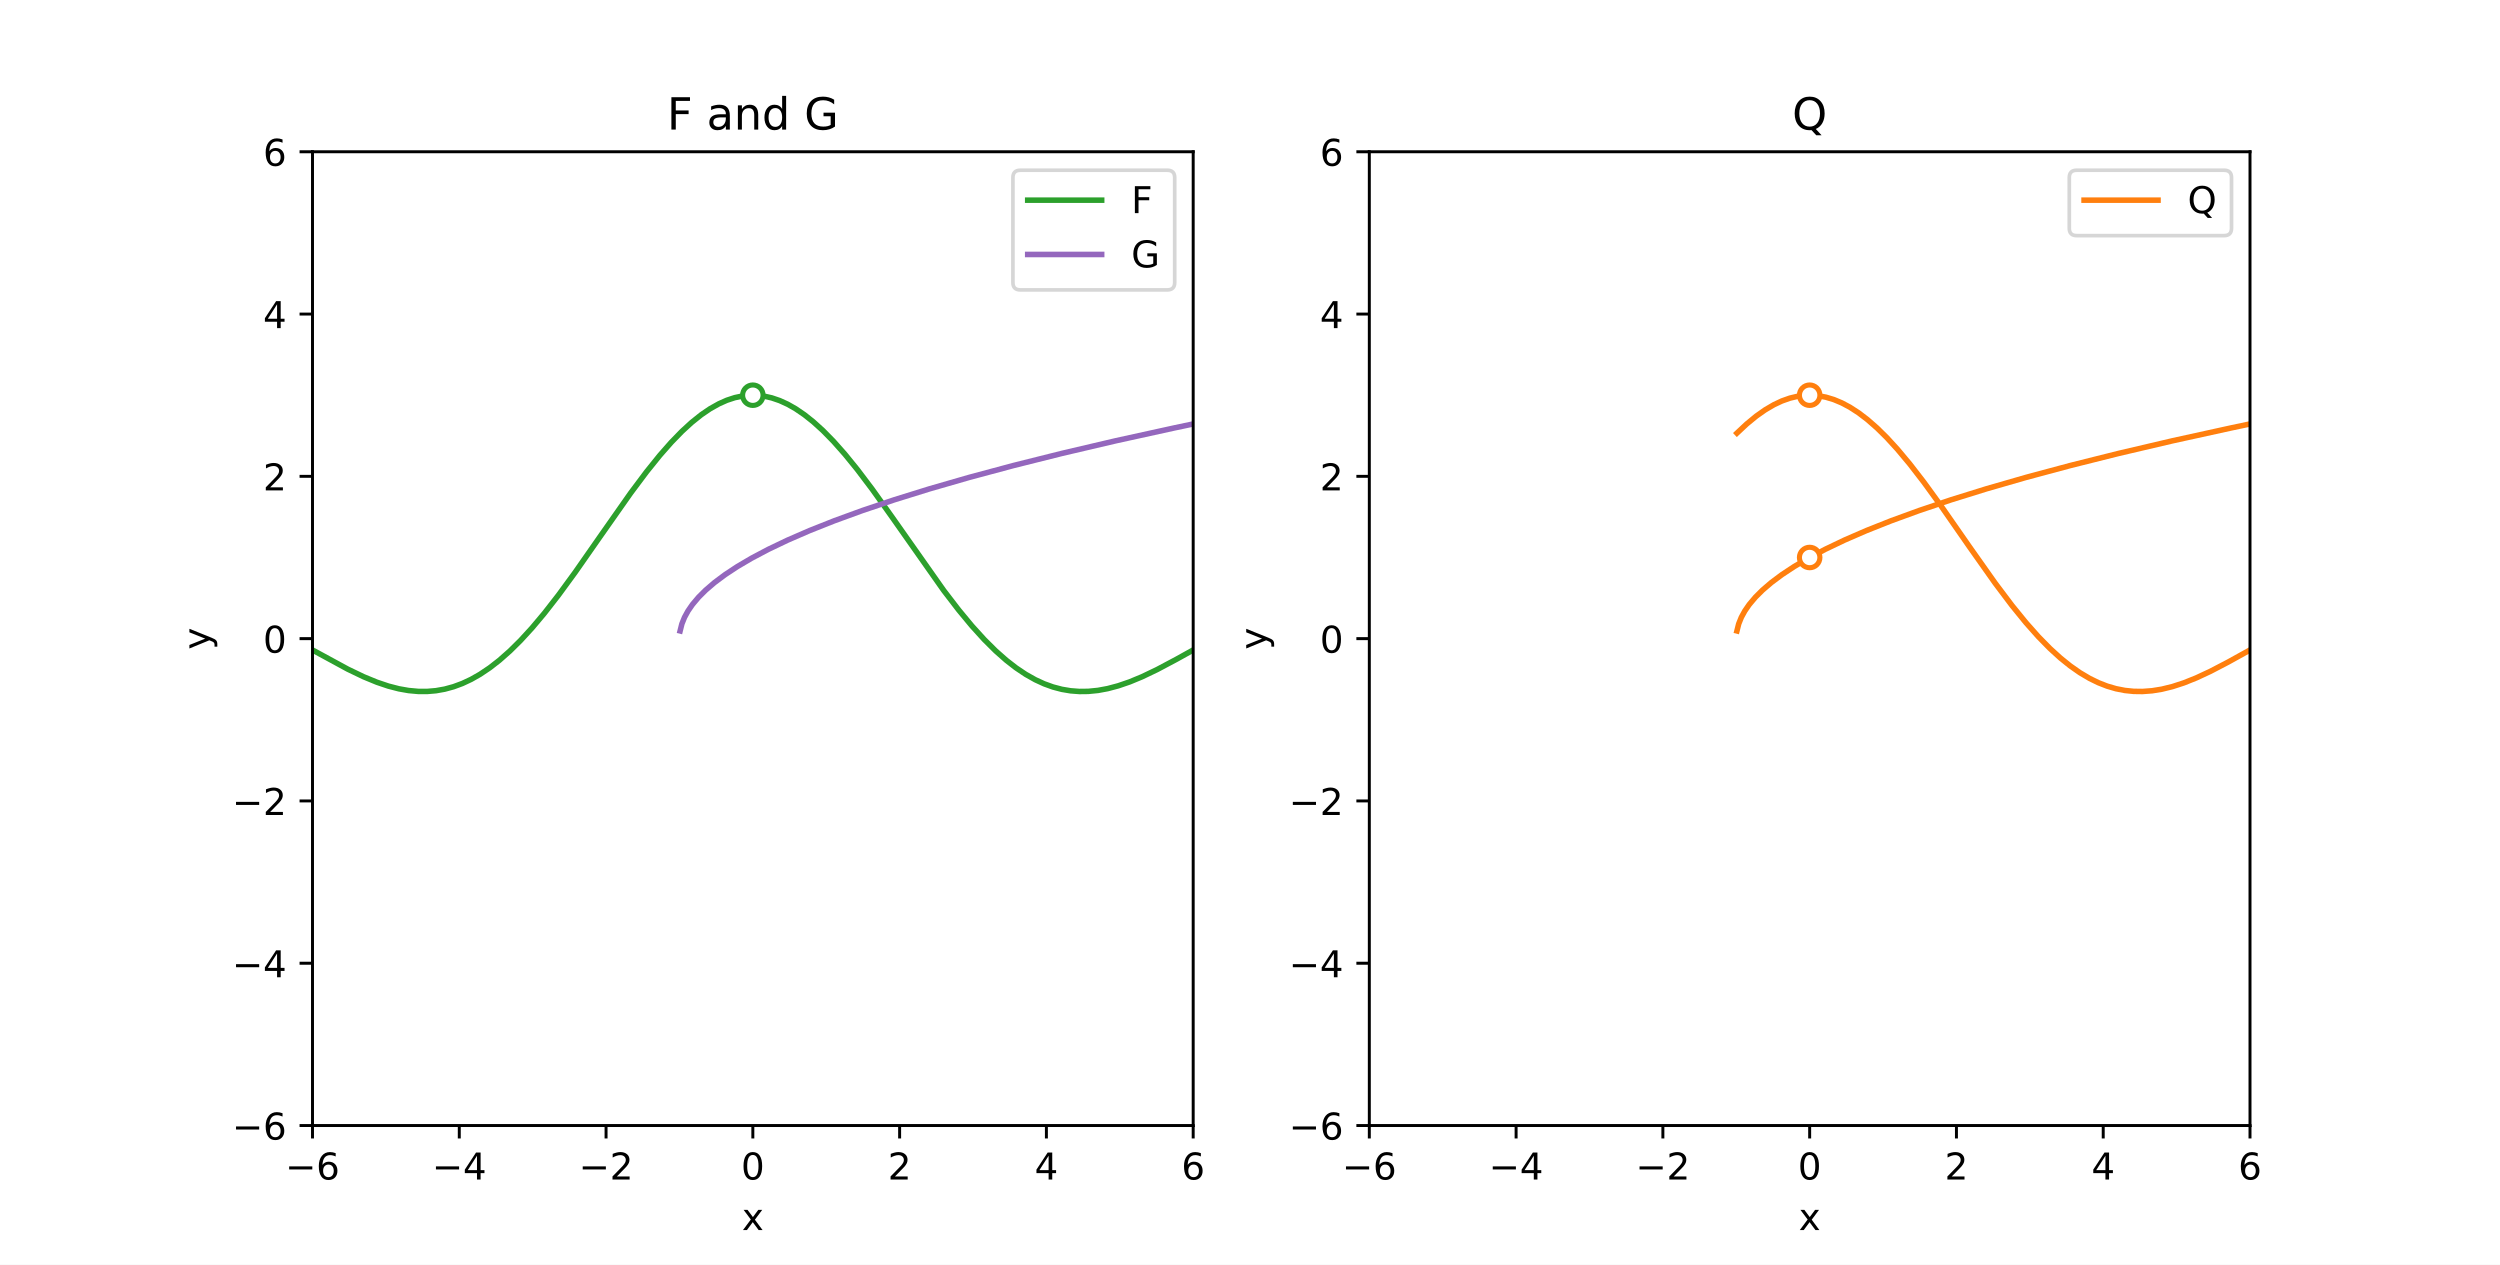
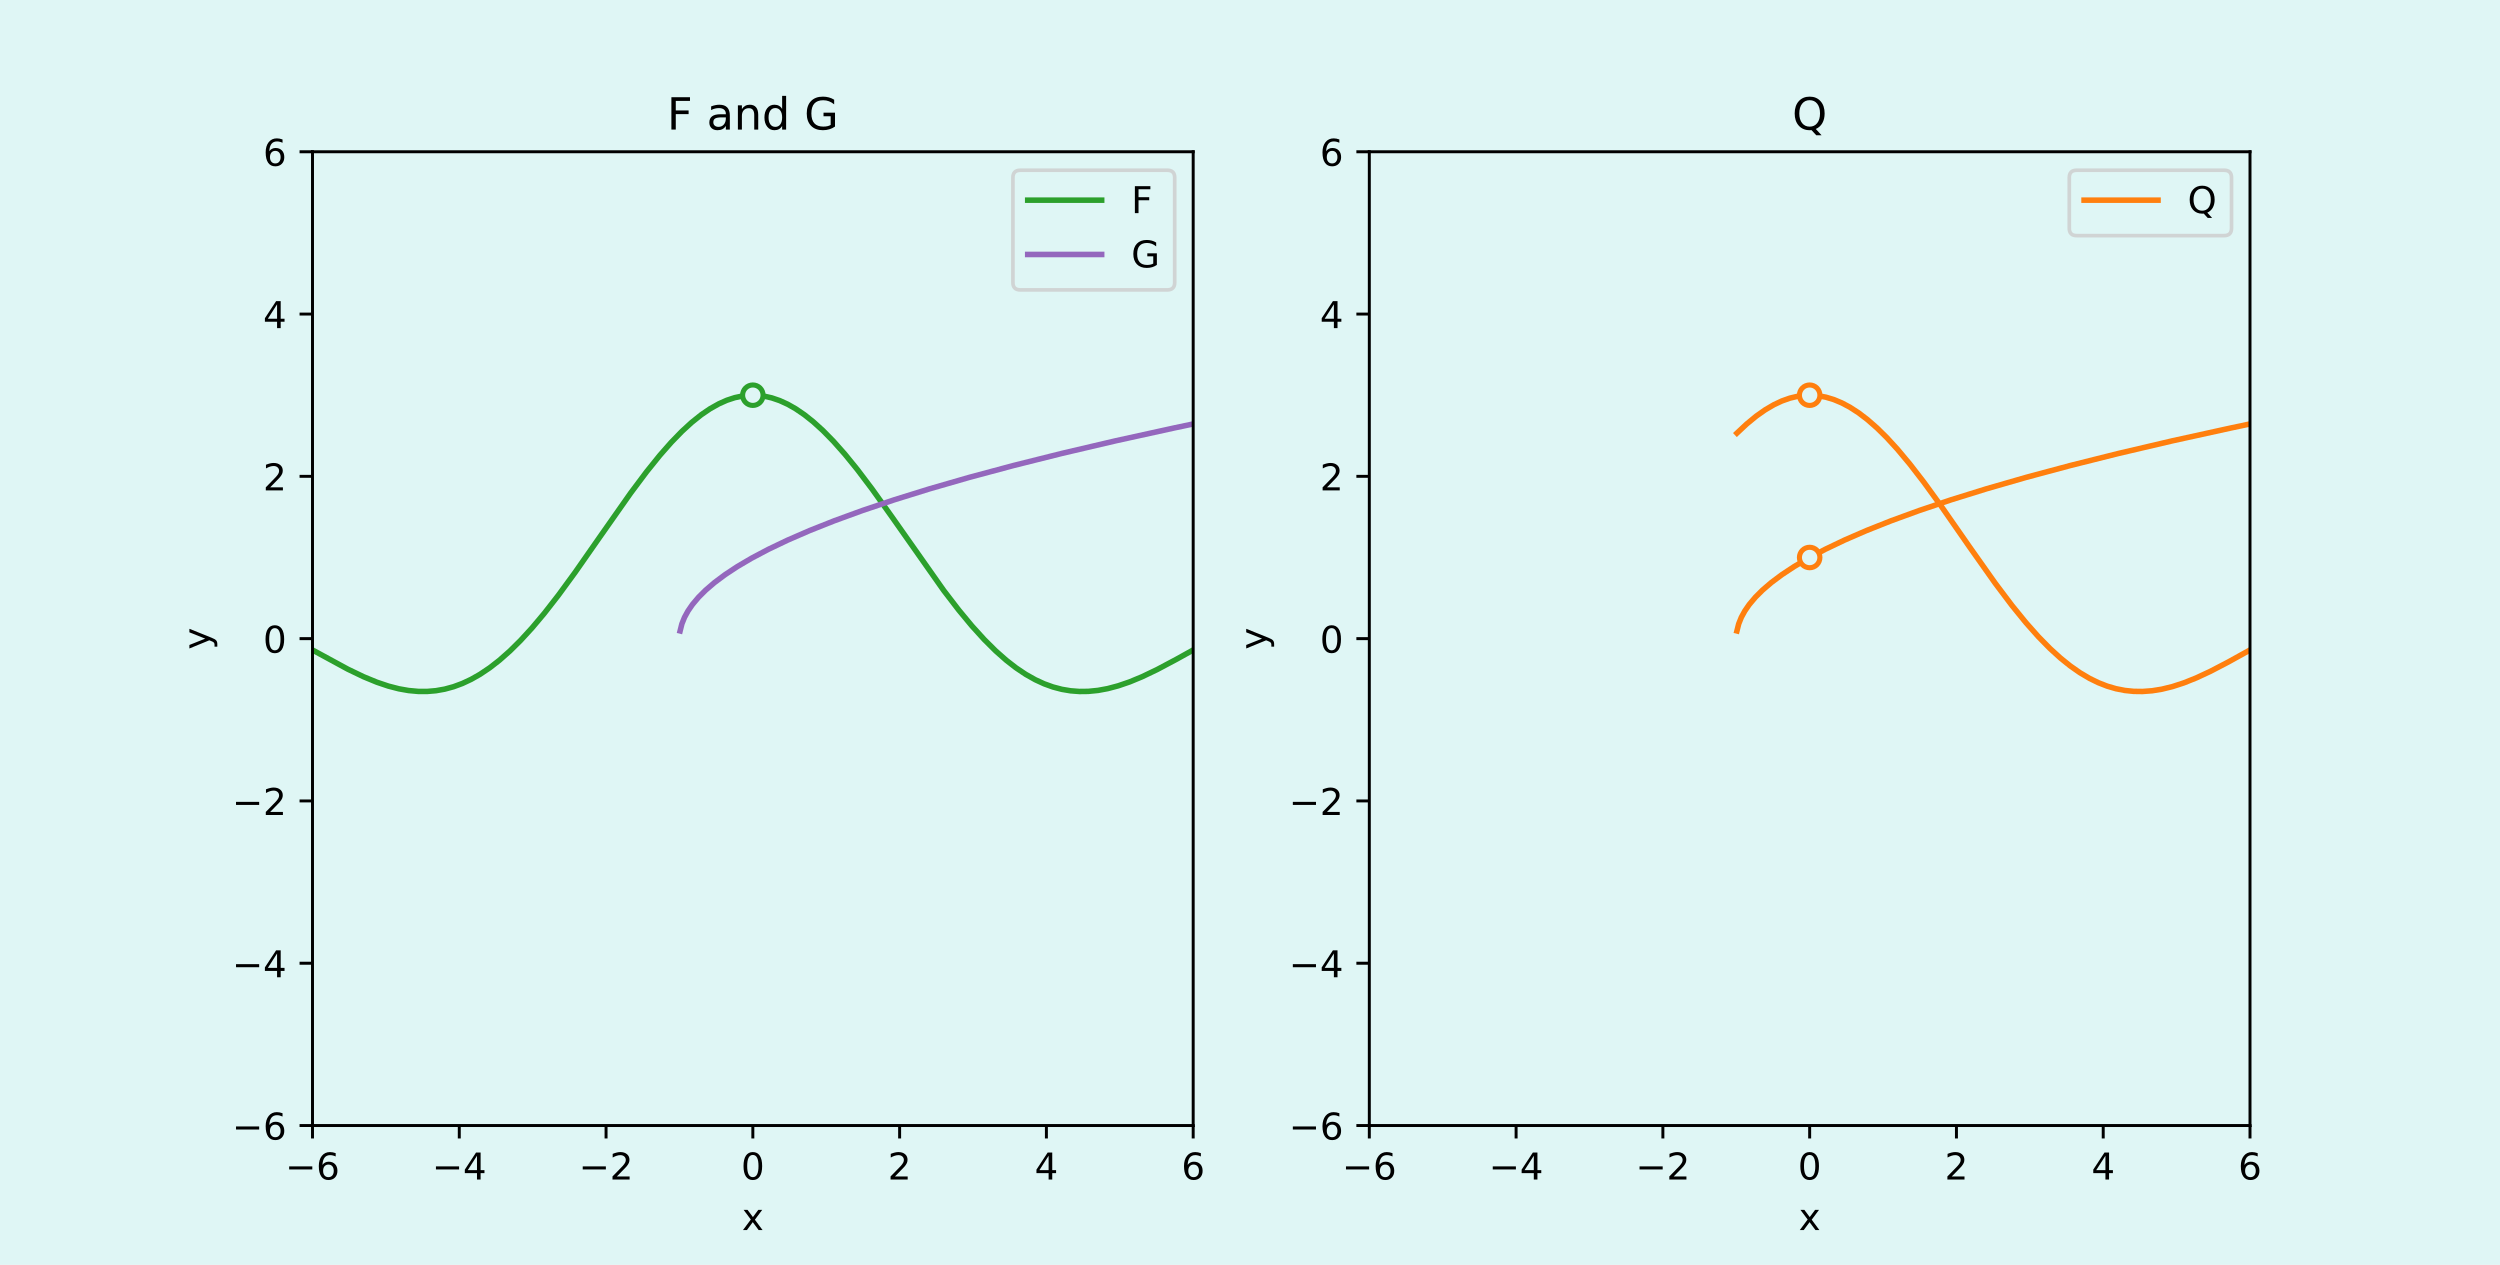
<svg xmlns="http://www.w3.org/2000/svg" xmlns:xlink="http://www.w3.org/1999/xlink" height="342pt" version="1.1" viewBox="0 0 676.08 342" width="676.08pt">
  <defs>
    <style type="text/css">*{stroke-linecap:butt;stroke-linejoin:round;}</style>
  </defs>
  <g id="figure_1">
    <g id="patch_1">
-       <path d="M 0 342  L 676.08 342  L 676.08 0  L 0 0  z " style="fill:#ffffff;" />
+       <path d="M 0 342  L 676.08 342  L 676.08 0  L 0 0  z " style="fill:#dff6f5;" />
    </g>
    <g id="axes_1">
      <g id="patch_2">
-         <path d="M 84.51 304.38  L 322.675 304.38  L 322.675 41.04  L 84.51 41.04  z " style="fill:#ffffff;" />
+         <path d="M 84.51 304.38  L 322.675 304.38  L 322.675 41.04  L 84.51 41.04  z " style="fill:#dff6f5;" />
      </g>
      <g id="PathCollection_1">
        <defs>
          <path d="M 0 2.958  C 0.784 2.958 1.537 2.646 2.092 2.092  C 2.646 1.537 2.958 0.784 2.958 0  C 2.958 -0.784 2.646 -1.537 2.092 -2.092  C 1.537 -2.646 0.784 -2.958 0 -2.958  C -0.784 -2.958 -1.537 -2.646 -2.092 -2.092  C -2.646 -1.537 -2.958 -0.784 -2.958 0  C -2.958 0.784 -2.646 1.537 -2.092 2.092  C -1.537 2.646 -0.784 2.958 0 2.958  z " id="m3b3017f7a5" style="stroke:#2ca02c;" />
        </defs>
        <g clip-path="url(#pe13b07382e)">
          <use style="fill:#2ca02c;stroke:#2ca02c;" x="203.592" xlink:href="#m3b3017f7a5" y="106.875" />
        </g>
      </g>
      <g id="matplotlib.axis_1">
        <g id="xtick_1">
          <g id="line2d_1">
            <defs>
              <path d="M 0 0  L 0 3.5  " id="m911bbe653b" style="stroke:#000000;stroke-width:0.8;" />
            </defs>
            <g>
              <use style="stroke:#000000;stroke-width:0.8;" x="84.51" xlink:href="#m911bbe653b" y="304.38" />
            </g>
          </g>
          <g id="text_1">
            <g transform="translate(77.13891 318.9784)scale(0.1 -0.1)">
              <defs>
                <path d="M 678 2272  L 4684 2272  L 4684 1741  L 678 1741  L 678 2272  z " id="DejaVuSans-2212" transform="scale(0.015625)" />
                <path d="M 2113 2584  Q 1688 2584 1439 2293  Q 1191 2003 1191 1497  Q 1191 994 1439 701  Q 1688 409 2113 409  Q 2538 409 2786 701  Q 3034 994 3034 1497  Q 3034 2003 2786 2293  Q 2538 2584 2113 2584  z M 3366 4563  L 3366 3988  Q 3128 4100 2886 4159  Q 2644 4219 2406 4219  Q 1781 4219 1451 3797  Q 1122 3375 1075 2522  Q 1259 2794 1537 2939  Q 1816 3084 2150 3084  Q 2853 3084 3261 2657  Q 3669 2231 3669 1497  Q 3669 778 3244 343  Q 2819 -91 2113 -91  Q 1303 -91 875 529  Q 447 1150 447 2328  Q 447 3434 972 4092  Q 1497 4750 2381 4750  Q 2619 4750 2861 4703  Q 3103 4656 3366 4563  z " id="DejaVuSans-36" transform="scale(0.015625)" />
              </defs>
              <use xlink:href="#DejaVuSans-2212" />
              <use x="83.789" xlink:href="#DejaVuSans-36" />
            </g>
          </g>
        </g>
        <g id="xtick_2">
          <g id="line2d_2">
            <g>
              <use style="stroke:#000000;stroke-width:0.8;" x="124.204" xlink:href="#m911bbe653b" y="304.38" />
            </g>
          </g>
          <g id="text_2">
            <g transform="translate(116.833 318.9784)scale(0.1 -0.1)">
              <defs>
                <path d="M 2419 4116  L 825 1625  L 2419 1625  L 2419 4116  z M 2253 4666  L 3047 4666  L 3047 1625  L 3713 1625  L 3713 1100  L 3047 1100  L 3047 0  L 2419 0  L 2419 1100  L 313 1100  L 313 1709  L 2253 4666  z " id="DejaVuSans-34" transform="scale(0.015625)" />
              </defs>
              <use xlink:href="#DejaVuSans-2212" />
              <use x="83.789" xlink:href="#DejaVuSans-34" />
            </g>
          </g>
        </g>
        <g id="xtick_3">
          <g id="line2d_3">
            <g>
              <use style="stroke:#000000;stroke-width:0.8;" x="163.898" xlink:href="#m911bbe653b" y="304.38" />
            </g>
          </g>
          <g id="text_3">
            <g transform="translate(156.5271 318.9784)scale(0.1 -0.1)">
              <defs>
                <path d="M 1228 531  L 3431 531  L 3431 0  L 469 0  L 469 531  Q 828 903 1448 1529  Q 2069 2156 2228 2338  Q 2531 2678 2651 2914  Q 2772 3150 2772 3378  Q 2772 3750 2511 3984  Q 2250 4219 1831 4219  Q 1534 4219 1204 4116  Q 875 4013 500 3803  L 500 4441  Q 881 4594 1212 4672  Q 1544 4750 1819 4750  Q 2544 4750 2975 4387  Q 3406 4025 3406 3419  Q 3406 3131 3298 2873  Q 3191 2616 2906 2266  Q 2828 2175 2409 1742  Q 1991 1309 1228 531  z " id="DejaVuSans-32" transform="scale(0.015625)" />
              </defs>
              <use xlink:href="#DejaVuSans-2212" />
              <use x="83.789" xlink:href="#DejaVuSans-32" />
            </g>
          </g>
        </g>
        <g id="xtick_4">
          <g id="line2d_4">
            <g>
              <use style="stroke:#000000;stroke-width:0.8;" x="203.592" xlink:href="#m911bbe653b" y="304.38" />
            </g>
          </g>
          <g id="text_4">
            <g transform="translate(200.411 318.9784)scale(0.1 -0.1)">
              <defs>
                <path d="M 2034 4250  Q 1547 4250 1301 3770  Q 1056 3291 1056 2328  Q 1056 1369 1301 889  Q 1547 409 2034 409  Q 2525 409 2770 889  Q 3016 1369 3016 2328  Q 3016 3291 2770 3770  Q 2525 4250 2034 4250  z M 2034 4750  Q 2819 4750 3233 4129  Q 3647 3509 3647 2328  Q 3647 1150 3233 529  Q 2819 -91 2034 -91  Q 1250 -91 836 529  Q 422 1150 422 2328  Q 422 3509 836 4129  Q 1250 4750 2034 4750  z " id="DejaVuSans-30" transform="scale(0.015625)" />
              </defs>
              <use xlink:href="#DejaVuSans-30" />
            </g>
          </g>
        </g>
        <g id="xtick_5">
          <g id="line2d_5">
            <g>
              <use style="stroke:#000000;stroke-width:0.8;" x="243.286" xlink:href="#m911bbe653b" y="304.38" />
            </g>
          </g>
          <g id="text_5">
            <g transform="translate(240.1051 318.9784)scale(0.1 -0.1)">
              <use xlink:href="#DejaVuSans-32" />
            </g>
          </g>
        </g>
        <g id="xtick_6">
          <g id="line2d_6">
            <g>
              <use style="stroke:#000000;stroke-width:0.8;" x="282.98" xlink:href="#m911bbe653b" y="304.38" />
            </g>
          </g>
          <g id="text_6">
            <g transform="translate(279.7992 318.9784)scale(0.1 -0.1)">
              <use xlink:href="#DejaVuSans-34" />
            </g>
          </g>
        </g>
        <g id="xtick_7">
          <g id="line2d_7">
            <g>
              <use style="stroke:#000000;stroke-width:0.8;" x="322.675" xlink:href="#m911bbe653b" y="304.38" />
            </g>
          </g>
          <g id="text_7">
            <g transform="translate(319.4933 318.9784)scale(0.1 -0.1)">
              <use xlink:href="#DejaVuSans-36" />
            </g>
          </g>
        </g>
        <g id="text_8">
          <g transform="translate(200.6329 332.6566)scale(0.1 -0.1)">
            <defs>
              <path d="M 3513 3500  L 2247 1797  L 3578 0  L 2900 0  L 1881 1375  L 863 0  L 184 0  L 1544 1831  L 300 3500  L 978 3500  L 1906 2253  L 2834 3500  L 3513 3500  z " id="DejaVuSans-78" transform="scale(0.015625)" />
            </defs>
            <use xlink:href="#DejaVuSans-78" />
          </g>
        </g>
      </g>
      <g id="matplotlib.axis_2">
        <g id="ytick_1">
          <g id="line2d_8">
            <defs>
              <path d="M 0 0  L -3.5 0  " id="m1828f84268" style="stroke:#000000;stroke-width:0.8;" />
            </defs>
            <g>
              <use style="stroke:#000000;stroke-width:0.8;" x="84.51" xlink:href="#m1828f84268" y="304.38" />
            </g>
          </g>
          <g id="text_9">
            <g transform="translate(62.76781 308.1792)scale(0.1 -0.1)">
              <use xlink:href="#DejaVuSans-2212" />
              <use x="83.789" xlink:href="#DejaVuSans-36" />
            </g>
          </g>
        </g>
        <g id="ytick_2">
          <g id="line2d_9">
            <g>
              <use style="stroke:#000000;stroke-width:0.8;" x="84.51" xlink:href="#m1828f84268" y="260.49" />
            </g>
          </g>
          <g id="text_10">
            <g transform="translate(62.76781 264.2892)scale(0.1 -0.1)">
              <use xlink:href="#DejaVuSans-2212" />
              <use x="83.789" xlink:href="#DejaVuSans-34" />
            </g>
          </g>
        </g>
        <g id="ytick_3">
          <g id="line2d_10">
            <g>
              <use style="stroke:#000000;stroke-width:0.8;" x="84.51" xlink:href="#m1828f84268" y="216.6" />
            </g>
          </g>
          <g id="text_11">
            <g transform="translate(62.76781 220.3992)scale(0.1 -0.1)">
              <use xlink:href="#DejaVuSans-2212" />
              <use x="83.789" xlink:href="#DejaVuSans-32" />
            </g>
          </g>
        </g>
        <g id="ytick_4">
          <g id="line2d_11">
            <g>
              <use style="stroke:#000000;stroke-width:0.8;" x="84.51" xlink:href="#m1828f84268" y="172.71" />
            </g>
          </g>
          <g id="text_12">
            <g transform="translate(71.1475 176.5092)scale(0.1 -0.1)">
              <use xlink:href="#DejaVuSans-30" />
            </g>
          </g>
        </g>
        <g id="ytick_5">
          <g id="line2d_12">
            <g>
              <use style="stroke:#000000;stroke-width:0.8;" x="84.51" xlink:href="#m1828f84268" y="128.82" />
            </g>
          </g>
          <g id="text_13">
            <g transform="translate(71.1475 132.6192)scale(0.1 -0.1)">
              <use xlink:href="#DejaVuSans-32" />
            </g>
          </g>
        </g>
        <g id="ytick_6">
          <g id="line2d_13">
            <g>
              <use style="stroke:#000000;stroke-width:0.8;" x="84.51" xlink:href="#m1828f84268" y="84.93" />
            </g>
          </g>
          <g id="text_14">
            <g transform="translate(71.1475 88.72922)scale(0.1 -0.1)">
              <use xlink:href="#DejaVuSans-34" />
            </g>
          </g>
        </g>
        <g id="ytick_7">
          <g id="line2d_14">
            <g>
              <use style="stroke:#000000;stroke-width:0.8;" x="84.51" xlink:href="#m1828f84268" y="41.04" />
            </g>
          </g>
          <g id="text_15">
            <g transform="translate(71.1475 44.83922)scale(0.1 -0.1)">
              <use xlink:href="#DejaVuSans-36" />
            </g>
          </g>
        </g>
        <g id="text_16">
          <g transform="translate(56.68812 175.6694)rotate(-90)scale(0.1 -0.1)">
            <defs>
              <path d="M 2059 -325  Q 1816 -950 1584 -1140  Q 1353 -1331 966 -1331  L 506 -1331  L 506 -850  L 844 -850  Q 1081 -850 1212 -737  Q 1344 -625 1503 -206  L 1606 56  L 191 3500  L 800 3500  L 1894 763  L 2988 3500  L 3597 3500  L 2059 -325  z " id="DejaVuSans-79" transform="scale(0.015625)" />
            </defs>
            <use xlink:href="#DejaVuSans-79" />
          </g>
        </g>
      </g>
      <g id="line2d_15">
        <path clip-path="url(#pe13b07382e)" d="M 84.51 175.776  L 94.046 180.959  L 98.337 183.019  L 101.913 184.492  L 105.013 185.537  L 107.873 186.278  L 110.496 186.742  L 113.118 186.982  L 115.502 186.99  L 117.886 186.787  L 120.27 186.364  L 122.654 185.713  L 125.039 184.83  L 127.423 183.712  L 129.807 182.357  L 132.429 180.597  L 135.051 178.559  L 137.912 176.031  L 140.773 173.2  L 143.872 169.818  L 147.21 165.845  L 151.024 160.948  L 155.554 154.751  L 162.229 145.191  L 170.573 133.308  L 174.865 127.572  L 178.441 123.134  L 181.54 119.609  L 184.401 116.665  L 187.023 114.26  L 189.646 112.161  L 192.03 110.536  L 194.414 109.197  L 196.559 108.244  L 198.705 107.538  L 200.851 107.084  L 202.758 106.894  L 204.665 106.907  L 206.572 107.122  L 208.718 107.604  L 210.864 108.338  L 213.009 109.318  L 215.155 110.536  L 217.539 112.161  L 219.923 114.056  L 222.545 116.435  L 225.406 119.352  L 228.505 122.852  L 231.843 126.96  L 235.896 132.327  L 241.141 139.69  L 255.207 159.673  L 259.259 164.953  L 262.835 169.27  L 266.173 172.951  L 269.272 176.031  L 272.133 178.559  L 274.756 180.597  L 277.378 182.357  L 280 183.834  L 282.384 184.929  L 284.768 185.789  L 287.153 186.416  L 289.537 186.817  L 291.921 186.998  L 294.305 186.97  L 296.927 186.709  L 299.549 186.225  L 302.41 185.465  L 305.51 184.402  L 308.847 183.019  L 312.9 181.08  L 318.145 178.292  L 322.675 175.776  L 322.675 175.776  " style="fill:none;stroke:#2ca02c;stroke-linecap:square;stroke-width:1.5;" />
      </g>
      <g id="line2d_16">
        <path clip-path="url(#pe13b07382e)" d="M 183.924 170.627  L 184.401 168.721  L 185.116 166.943  L 186.07 165.2  L 187.262 163.473  L 188.93 161.493  L 190.838 159.591  L 193.222 157.546  L 196.083 155.408  L 199.42 153.207  L 203.235 150.964  L 207.764 148.568  L 213.009 146.063  L 218.969 143.475  L 225.645 140.825  L 233.273 138.043  L 241.856 135.159  L 251.392 132.195  L 262.12 129.101  L 274.04 125.902  L 287.153 122.619  L 301.695 119.212  L 317.668 115.705  L 322.675 114.649  L 322.675 114.649  " style="fill:none;stroke:#9467bd;stroke-linecap:square;stroke-width:1.5;" />
      </g>
      <g id="patch_3">
        <path d="M 84.51 304.38  L 84.51 41.04  " style="fill:none;stroke:#000000;stroke-linecap:square;stroke-linejoin:miter;stroke-width:0.8;" />
      </g>
      <g id="patch_4">
        <path d="M 322.675 304.38  L 322.675 41.04  " style="fill:none;stroke:#000000;stroke-linecap:square;stroke-linejoin:miter;stroke-width:0.8;" />
      </g>
      <g id="patch_5">
        <path d="M 84.51 304.38  L 322.675 304.38  " style="fill:none;stroke:#000000;stroke-linecap:square;stroke-linejoin:miter;stroke-width:0.8;" />
      </g>
      <g id="patch_6">
        <path d="M 84.51 41.04  L 322.675 41.04  " style="fill:none;stroke:#000000;stroke-linecap:square;stroke-linejoin:miter;stroke-width:0.8;" />
      </g>
      <g id="text_17">
        <g transform="translate(180.3901 35.04)scale(0.12 -0.12)">
          <defs>
            <path d="M 628 4666  L 3309 4666  L 3309 4134  L 1259 4134  L 1259 2759  L 3109 2759  L 3109 2228  L 1259 2228  L 1259 0  L 628 0  L 628 4666  z " id="DejaVuSans-46" transform="scale(0.015625)" />
            <path id="DejaVuSans-20" transform="scale(0.015625)" />
            <path d="M 2194 1759  Q 1497 1759 1228 1600  Q 959 1441 959 1056  Q 959 750 1161 570  Q 1363 391 1709 391  Q 2188 391 2477 730  Q 2766 1069 2766 1631  L 2766 1759  L 2194 1759  z M 3341 1997  L 3341 0  L 2766 0  L 2766 531  Q 2569 213 2275 61  Q 1981 -91 1556 -91  Q 1019 -91 701 211  Q 384 513 384 1019  Q 384 1609 779 1909  Q 1175 2209 1959 2209  L 2766 2209  L 2766 2266  Q 2766 2663 2505 2880  Q 2244 3097 1772 3097  Q 1472 3097 1187 3025  Q 903 2953 641 2809  L 641 3341  Q 956 3463 1253 3523  Q 1550 3584 1831 3584  Q 2591 3584 2966 3190  Q 3341 2797 3341 1997  z " id="DejaVuSans-61" transform="scale(0.015625)" />
            <path d="M 3513 2113  L 3513 0  L 2938 0  L 2938 2094  Q 2938 2591 2744 2837  Q 2550 3084 2163 3084  Q 1697 3084 1428 2787  Q 1159 2491 1159 1978  L 1159 0  L 581 0  L 581 3500  L 1159 3500  L 1159 2956  Q 1366 3272 1645 3428  Q 1925 3584 2291 3584  Q 2894 3584 3203 3211  Q 3513 2838 3513 2113  z " id="DejaVuSans-6e" transform="scale(0.015625)" />
            <path d="M 2906 2969  L 2906 4863  L 3481 4863  L 3481 0  L 2906 0  L 2906 525  Q 2725 213 2448 61  Q 2172 -91 1784 -91  Q 1150 -91 751 415  Q 353 922 353 1747  Q 353 2572 751 3078  Q 1150 3584 1784 3584  Q 2172 3584 2448 3432  Q 2725 3281 2906 2969  z M 947 1747  Q 947 1113 1208 752  Q 1469 391 1925 391  Q 2381 391 2643 752  Q 2906 1113 2906 1747  Q 2906 2381 2643 2742  Q 2381 3103 1925 3103  Q 1469 3103 1208 2742  Q 947 2381 947 1747  z " id="DejaVuSans-64" transform="scale(0.015625)" />
            <path d="M 3809 666  L 3809 1919  L 2778 1919  L 2778 2438  L 4434 2438  L 4434 434  Q 4069 175 3628 42  Q 3188 -91 2688 -91  Q 1594 -91 976 548  Q 359 1188 359 2328  Q 359 3472 976 4111  Q 1594 4750 2688 4750  Q 3144 4750 3555 4637  Q 3966 4525 4313 4306  L 4313 3634  Q 3963 3931 3569 4081  Q 3175 4231 2741 4231  Q 1884 4231 1454 3753  Q 1025 3275 1025 2328  Q 1025 1384 1454 906  Q 1884 428 2741 428  Q 3075 428 3337 486  Q 3600 544 3809 666  z " id="DejaVuSans-47" transform="scale(0.015625)" />
          </defs>
          <use xlink:href="#DejaVuSans-46" />
          <use x="57.52" xlink:href="#DejaVuSans-20" />
          <use x="89.307" xlink:href="#DejaVuSans-61" />
          <use x="150.586" xlink:href="#DejaVuSans-6e" />
          <use x="213.965" xlink:href="#DejaVuSans-64" />
          <use x="277.441" xlink:href="#DejaVuSans-20" />
          <use x="309.229" xlink:href="#DejaVuSans-47" />
        </g>
      </g>
      <g id="legend_1">
        <g id="patch_7">
-           <path d="M 275.926 78.396  L 315.675 78.396  Q 317.675 78.396 317.675 76.396  L 317.675 48.04  Q 317.675 46.04 315.675 46.04  L 275.926 46.04  Q 273.926 46.04 273.926 48.04  L 273.926 76.396  Q 273.926 78.396 275.926 78.396  z " style="fill:#ffffff;opacity:0.8;stroke:#cccccc;stroke-linejoin:miter;" />
+           <path d="M 275.926 78.396  L 315.675 78.396  Q 317.675 78.396 317.675 76.396  L 317.675 48.04  Q 317.675 46.04 315.675 46.04  L 275.926 46.04  Q 273.926 46.04 273.926 48.04  L 273.926 76.396  Q 273.926 78.396 275.926 78.396  z " style="fill:#dff6f5;opacity:0.8;stroke:#cccccc;stroke-linejoin:miter;" />
        </g>
        <g id="line2d_17">
          <path d="M 277.926 54.138  L 297.926 54.138  " style="fill:none;stroke:#2ca02c;stroke-linecap:square;stroke-width:1.5;" />
        </g>
        <g id="line2d_18" />
        <g id="text_18">
          <g transform="translate(305.9261 57.63844)scale(0.1 -0.1)">
            <use xlink:href="#DejaVuSans-46" />
          </g>
        </g>
        <g id="line2d_19">
          <path d="M 277.926 68.817  L 297.926 68.817  " style="fill:none;stroke:#9467bd;stroke-linecap:square;stroke-width:1.5;" />
        </g>
        <g id="line2d_20" />
        <g id="text_19">
          <g transform="translate(305.9261 72.31656)scale(0.1 -0.1)">
            <use xlink:href="#DejaVuSans-47" />
          </g>
        </g>
      </g>
      <g id="PathCollection_2">
        <defs>
-           <path d="M 0 1.581  C 0.419 1.581 0.822 1.415 1.118 1.118  C 1.415 0.822 1.581 0.419 1.581 0  C 1.581 -0.419 1.415 -0.822 1.118 -1.118  C 0.822 -1.415 0.419 -1.581 0 -1.581  C -0.419 -1.581 -0.822 -1.415 -1.118 -1.118  C -1.415 -0.822 -1.581 -0.419 -1.581 0  C -1.581 0.419 -1.415 0.822 -1.118 1.118  C -0.822 1.415 -0.419 1.581 0 1.581  z " id="ma24a7c3a4f" style="stroke:#ffffff;" />
+           <path d="M 0 1.581  C 0.419 1.581 0.822 1.415 1.118 1.118  C 1.415 0.822 1.581 0.419 1.581 0  C 1.581 -0.419 1.415 -0.822 1.118 -1.118  C 0.822 -1.415 0.419 -1.581 0 -1.581  C -0.419 -1.581 -0.822 -1.415 -1.118 -1.118  C -1.415 -0.822 -1.581 -0.419 -1.581 0  C -1.581 0.419 -1.415 0.822 -1.118 1.118  C -0.822 1.415 -0.419 1.581 0 1.581  z " id="ma24a7c3a4f" style="stroke:#dff6f5;" />
        </defs>
        <g clip-path="url(#pe13b07382e)">
-           <use style="fill:#ffffff;stroke:#ffffff;" x="203.592" xlink:href="#ma24a7c3a4f" y="106.875" />
+           <use style="fill:#dff6f5;stroke:#dff6f5;" x="203.592" xlink:href="#ma24a7c3a4f" y="106.875" />
        </g>
      </g>
    </g>
    <g id="axes_2">
      <g id="patch_8">
-         <path d="M 370.307 304.38  L 608.472 304.38  L 608.472 41.04  L 370.307 41.04  z " style="fill:#ffffff;" />
+         <path d="M 370.307 304.38  L 608.472 304.38  L 608.472 41.04  L 370.307 41.04  z " style="fill:#dff6f5;" />
      </g>
      <g id="PathCollection_3">
        <defs>
          <path d="M 0 2.958  C 0.784 2.958 1.537 2.646 2.092 2.092  C 2.646 1.537 2.958 0.784 2.958 0  C 2.958 -0.784 2.646 -1.537 2.092 -2.092  C 1.537 -2.646 0.784 -2.958 0 -2.958  C -0.784 -2.958 -1.537 -2.646 -2.092 -2.092  C -2.646 -1.537 -2.958 -0.784 -2.958 0  C -2.958 0.784 -2.646 1.537 -2.092 2.092  C -1.537 2.646 -0.784 2.958 0 2.958  z " id="m8e4523414f" style="stroke:#ff7f0e;" />
        </defs>
        <g clip-path="url(#pf779ff0241)">
          <use style="fill:#ff7f0e;stroke:#ff7f0e;" x="489.39" xlink:href="#m8e4523414f" y="106.875" />
        </g>
      </g>
      <g id="PathCollection_4">
        <g clip-path="url(#pf779ff0241)">
          <use style="fill:#ff7f0e;stroke:#ff7f0e;" x="489.39" xlink:href="#m8e4523414f" y="150.765" />
        </g>
      </g>
      <g id="matplotlib.axis_3">
        <g id="xtick_8">
          <g id="line2d_21">
            <g>
              <use style="stroke:#000000;stroke-width:0.8;" x="370.307" xlink:href="#m911bbe653b" y="304.38" />
            </g>
          </g>
          <g id="text_20">
            <g transform="translate(362.9364 318.9784)scale(0.1 -0.1)">
              <use xlink:href="#DejaVuSans-2212" />
              <use x="83.789" xlink:href="#DejaVuSans-36" />
            </g>
          </g>
        </g>
        <g id="xtick_9">
          <g id="line2d_22">
            <g>
              <use style="stroke:#000000;stroke-width:0.8;" x="410.002" xlink:href="#m911bbe653b" y="304.38" />
            </g>
          </g>
          <g id="text_21">
            <g transform="translate(402.6305 318.9784)scale(0.1 -0.1)">
              <use xlink:href="#DejaVuSans-2212" />
              <use x="83.789" xlink:href="#DejaVuSans-34" />
            </g>
          </g>
        </g>
        <g id="xtick_10">
          <g id="line2d_23">
            <g>
              <use style="stroke:#000000;stroke-width:0.8;" x="449.696" xlink:href="#m911bbe653b" y="304.38" />
            </g>
          </g>
          <g id="text_22">
            <g transform="translate(442.3245 318.9784)scale(0.1 -0.1)">
              <use xlink:href="#DejaVuSans-2212" />
              <use x="83.789" xlink:href="#DejaVuSans-32" />
            </g>
          </g>
        </g>
        <g id="xtick_11">
          <g id="line2d_24">
            <g>
              <use style="stroke:#000000;stroke-width:0.8;" x="489.39" xlink:href="#m911bbe653b" y="304.38" />
            </g>
          </g>
          <g id="text_23">
            <g transform="translate(486.2085 318.9784)scale(0.1 -0.1)">
              <use xlink:href="#DejaVuSans-30" />
            </g>
          </g>
        </g>
        <g id="xtick_12">
          <g id="line2d_25">
            <g>
              <use style="stroke:#000000;stroke-width:0.8;" x="529.084" xlink:href="#m911bbe653b" y="304.38" />
            </g>
          </g>
          <g id="text_24">
            <g transform="translate(525.9026 318.9784)scale(0.1 -0.1)">
              <use xlink:href="#DejaVuSans-32" />
            </g>
          </g>
        </g>
        <g id="xtick_13">
          <g id="line2d_26">
            <g>
              <use style="stroke:#000000;stroke-width:0.8;" x="568.778" xlink:href="#m911bbe653b" y="304.38" />
            </g>
          </g>
          <g id="text_25">
            <g transform="translate(565.5967 318.9784)scale(0.1 -0.1)">
              <use xlink:href="#DejaVuSans-34" />
            </g>
          </g>
        </g>
        <g id="xtick_14">
          <g id="line2d_27">
            <g>
              <use style="stroke:#000000;stroke-width:0.8;" x="608.472" xlink:href="#m911bbe653b" y="304.38" />
            </g>
          </g>
          <g id="text_26">
            <g transform="translate(605.2908 318.9784)scale(0.1 -0.1)">
              <use xlink:href="#DejaVuSans-36" />
            </g>
          </g>
        </g>
        <g id="text_27">
          <g transform="translate(486.4304 332.6566)scale(0.1 -0.1)">
            <use xlink:href="#DejaVuSans-78" />
          </g>
        </g>
      </g>
      <g id="matplotlib.axis_4">
        <g id="ytick_8">
          <g id="line2d_28">
            <g>
              <use style="stroke:#000000;stroke-width:0.8;" x="370.307" xlink:href="#m1828f84268" y="304.38" />
            </g>
          </g>
          <g id="text_28">
            <g transform="translate(348.5653 308.1792)scale(0.1 -0.1)">
              <use xlink:href="#DejaVuSans-2212" />
              <use x="83.789" xlink:href="#DejaVuSans-36" />
            </g>
          </g>
        </g>
        <g id="ytick_9">
          <g id="line2d_29">
            <g>
              <use style="stroke:#000000;stroke-width:0.8;" x="370.307" xlink:href="#m1828f84268" y="260.49" />
            </g>
          </g>
          <g id="text_29">
            <g transform="translate(348.5653 264.2892)scale(0.1 -0.1)">
              <use xlink:href="#DejaVuSans-2212" />
              <use x="83.789" xlink:href="#DejaVuSans-34" />
            </g>
          </g>
        </g>
        <g id="ytick_10">
          <g id="line2d_30">
            <g>
              <use style="stroke:#000000;stroke-width:0.8;" x="370.307" xlink:href="#m1828f84268" y="216.6" />
            </g>
          </g>
          <g id="text_30">
            <g transform="translate(348.5653 220.3992)scale(0.1 -0.1)">
              <use xlink:href="#DejaVuSans-2212" />
              <use x="83.789" xlink:href="#DejaVuSans-32" />
            </g>
          </g>
        </g>
        <g id="ytick_11">
          <g id="line2d_31">
            <g>
              <use style="stroke:#000000;stroke-width:0.8;" x="370.307" xlink:href="#m1828f84268" y="172.71" />
            </g>
          </g>
          <g id="text_31">
            <g transform="translate(356.945 176.5092)scale(0.1 -0.1)">
              <use xlink:href="#DejaVuSans-30" />
            </g>
          </g>
        </g>
        <g id="ytick_12">
          <g id="line2d_32">
            <g>
              <use style="stroke:#000000;stroke-width:0.8;" x="370.307" xlink:href="#m1828f84268" y="128.82" />
            </g>
          </g>
          <g id="text_32">
            <g transform="translate(356.945 132.6192)scale(0.1 -0.1)">
              <use xlink:href="#DejaVuSans-32" />
            </g>
          </g>
        </g>
        <g id="ytick_13">
          <g id="line2d_33">
            <g>
              <use style="stroke:#000000;stroke-width:0.8;" x="370.307" xlink:href="#m1828f84268" y="84.93" />
            </g>
          </g>
          <g id="text_33">
            <g transform="translate(356.945 88.72922)scale(0.1 -0.1)">
              <use xlink:href="#DejaVuSans-34" />
            </g>
          </g>
        </g>
        <g id="ytick_14">
          <g id="line2d_34">
            <g>
              <use style="stroke:#000000;stroke-width:0.8;" x="370.307" xlink:href="#m1828f84268" y="41.04" />
            </g>
          </g>
          <g id="text_34">
            <g transform="translate(356.945 44.83922)scale(0.1 -0.1)">
              <use xlink:href="#DejaVuSans-36" />
            </g>
          </g>
        </g>
        <g id="text_35">
          <g transform="translate(342.4856 175.6694)rotate(-90)scale(0.1 -0.1)">
            <use xlink:href="#DejaVuSans-79" />
          </g>
        </g>
      </g>
      <g id="line2d_35">
        <path clip-path="url(#pf779ff0241)" d="M 469.721 117.134  L 472.344 114.675  L 474.966 112.519  L 477.35 110.839  L 479.734 109.441  L 481.88 108.435  L 484.026 107.674  L 486.171 107.163  L 488.079 106.923  L 489.986 106.885  L 491.893 107.049  L 493.8 107.416  L 495.946 108.066  L 498.091 108.964  L 500.237 110.104  L 502.621 111.644  L 505.005 113.46  L 507.628 115.757  L 510.25 118.344  L 513.111 121.467  L 516.448 125.457  L 520.263 130.392  L 524.793 136.636  L 532.66 147.948  L 539.574 157.729  L 544.103 163.745  L 547.918 168.436  L 551.255 172.193  L 554.355 175.351  L 557.215 177.957  L 559.838 180.068  L 562.46 181.905  L 565.083 183.46  L 567.467 184.625  L 569.851 185.555  L 572.235 186.252  L 574.619 186.72  L 577.003 186.966  L 579.387 187  L 582.009 186.803  L 584.632 186.378  L 587.493 185.677  L 590.592 184.668  L 593.929 183.334  L 597.744 181.557  L 602.512 179.074  L 608.472 175.776  L 608.472 175.776  " style="fill:none;stroke:#ff7f0e;stroke-linecap:square;stroke-width:1.5;" />
      </g>
      <g id="line2d_36">
        <path clip-path="url(#pf779ff0241)" d="M 469.721 170.627  L 470.198 168.721  L 470.913 166.943  L 471.867 165.2  L 473.059 163.473  L 474.728 161.493  L 476.635 159.591  L 479.019 157.546  L 481.88 155.408  L 485.218 153.207  L 489.032 150.964  L 493.562 148.568  L 498.807 146.063  L 504.767 143.475  L 511.442 140.825  L 519.071 138.043  L 527.653 135.159  L 537.19 132.195  L 547.918 129.101  L 559.838 125.902  L 572.95 122.619  L 587.493 119.212  L 603.466 115.705  L 608.472 114.649  L 608.472 114.649  " style="fill:none;stroke:#ff7f0e;stroke-linecap:square;stroke-width:1.5;" />
      </g>
      <g id="patch_9">
        <path d="M 370.307 304.38  L 370.307 41.04  " style="fill:none;stroke:#000000;stroke-linecap:square;stroke-linejoin:miter;stroke-width:0.8;" />
      </g>
      <g id="patch_10">
        <path d="M 608.472 304.38  L 608.472 41.04  " style="fill:none;stroke:#000000;stroke-linecap:square;stroke-linejoin:miter;stroke-width:0.8;" />
      </g>
      <g id="patch_11">
        <path d="M 370.307 304.38  L 608.472 304.38  " style="fill:none;stroke:#000000;stroke-linecap:square;stroke-linejoin:miter;stroke-width:0.8;" />
      </g>
      <g id="patch_12">
        <path d="M 370.307 41.04  L 608.472 41.04  " style="fill:none;stroke:#000000;stroke-linecap:square;stroke-linejoin:miter;stroke-width:0.8;" />
      </g>
      <g id="text_36">
        <g transform="translate(484.6666 35.04)scale(0.12 -0.12)">
          <defs>
            <path d="M 2522 4238  Q 1834 4238 1429 3725  Q 1025 3213 1025 2328  Q 1025 1447 1429 934  Q 1834 422 2522 422  Q 3209 422 3611 934  Q 4013 1447 4013 2328  Q 4013 3213 3611 3725  Q 3209 4238 2522 4238  z M 3406 84  L 4238 -825  L 3475 -825  L 2784 -78  Q 2681 -84 2626 -87  Q 2572 -91 2522 -91  Q 1538 -91 948 567  Q 359 1225 359 2328  Q 359 3434 948 4092  Q 1538 4750 2522 4750  Q 3503 4750 4090 4092  Q 4678 3434 4678 2328  Q 4678 1516 4351 937  Q 4025 359 3406 84  z " id="DejaVuSans-51" transform="scale(0.015625)" />
          </defs>
          <use xlink:href="#DejaVuSans-51" />
        </g>
      </g>
      <g id="legend_2">
        <g id="patch_13">
-           <path d="M 561.6 63.718  L 601.472 63.718  Q 603.472 63.718 603.472 61.718  L 603.472 48.04  Q 603.472 46.04 601.472 46.04  L 561.6 46.04  Q 559.6 46.04 559.6 48.04  L 559.6 61.718  Q 559.6 63.718 561.6 63.718  z " style="fill:#ffffff;opacity:0.8;stroke:#cccccc;stroke-linejoin:miter;" />
+           <path d="M 561.6 63.718  L 601.472 63.718  Q 603.472 63.718 603.472 61.718  L 603.472 48.04  Q 603.472 46.04 601.472 46.04  L 561.6 46.04  Q 559.6 46.04 559.6 48.04  L 559.6 61.718  Q 559.6 63.718 561.6 63.718  z " style="fill:#dff6f5;opacity:0.8;stroke:#cccccc;stroke-linejoin:miter;" />
        </g>
        <g id="line2d_37">
          <path d="M 563.6 54.138  L 583.6 54.138  " style="fill:none;stroke:#ff7f0e;stroke-linecap:square;stroke-width:1.5;" />
        </g>
        <g id="line2d_38" />
        <g id="text_37">
          <g transform="translate(591.6001 57.63844)scale(0.1 -0.1)">
            <use xlink:href="#DejaVuSans-51" />
          </g>
        </g>
      </g>
      <g id="PathCollection_5">
        <g clip-path="url(#pf779ff0241)">
-           <use style="fill:#ffffff;stroke:#ffffff;" x="489.39" xlink:href="#ma24a7c3a4f" y="106.875" />
+           <use style="fill:#dff6f5;stroke:#dff6f5;" x="489.39" xlink:href="#ma24a7c3a4f" y="106.875" />
        </g>
      </g>
      <g id="PathCollection_6">
        <g clip-path="url(#pf779ff0241)">
-           <use style="fill:#ffffff;stroke:#ffffff;" x="489.39" xlink:href="#ma24a7c3a4f" y="150.765" />
+           <use style="fill:#dff6f5;stroke:#dff6f5;" x="489.39" xlink:href="#ma24a7c3a4f" y="150.765" />
        </g>
      </g>
    </g>
  </g>
  <defs>
    <clipPath id="pe13b07382e">
      <rect height="263.34" width="238.165" x="84.51" y="41.04" />
    </clipPath>
    <clipPath id="pf779ff0241">
      <rect height="263.34" width="238.165" x="370.307" y="41.04" />
    </clipPath>
  </defs>
</svg>
